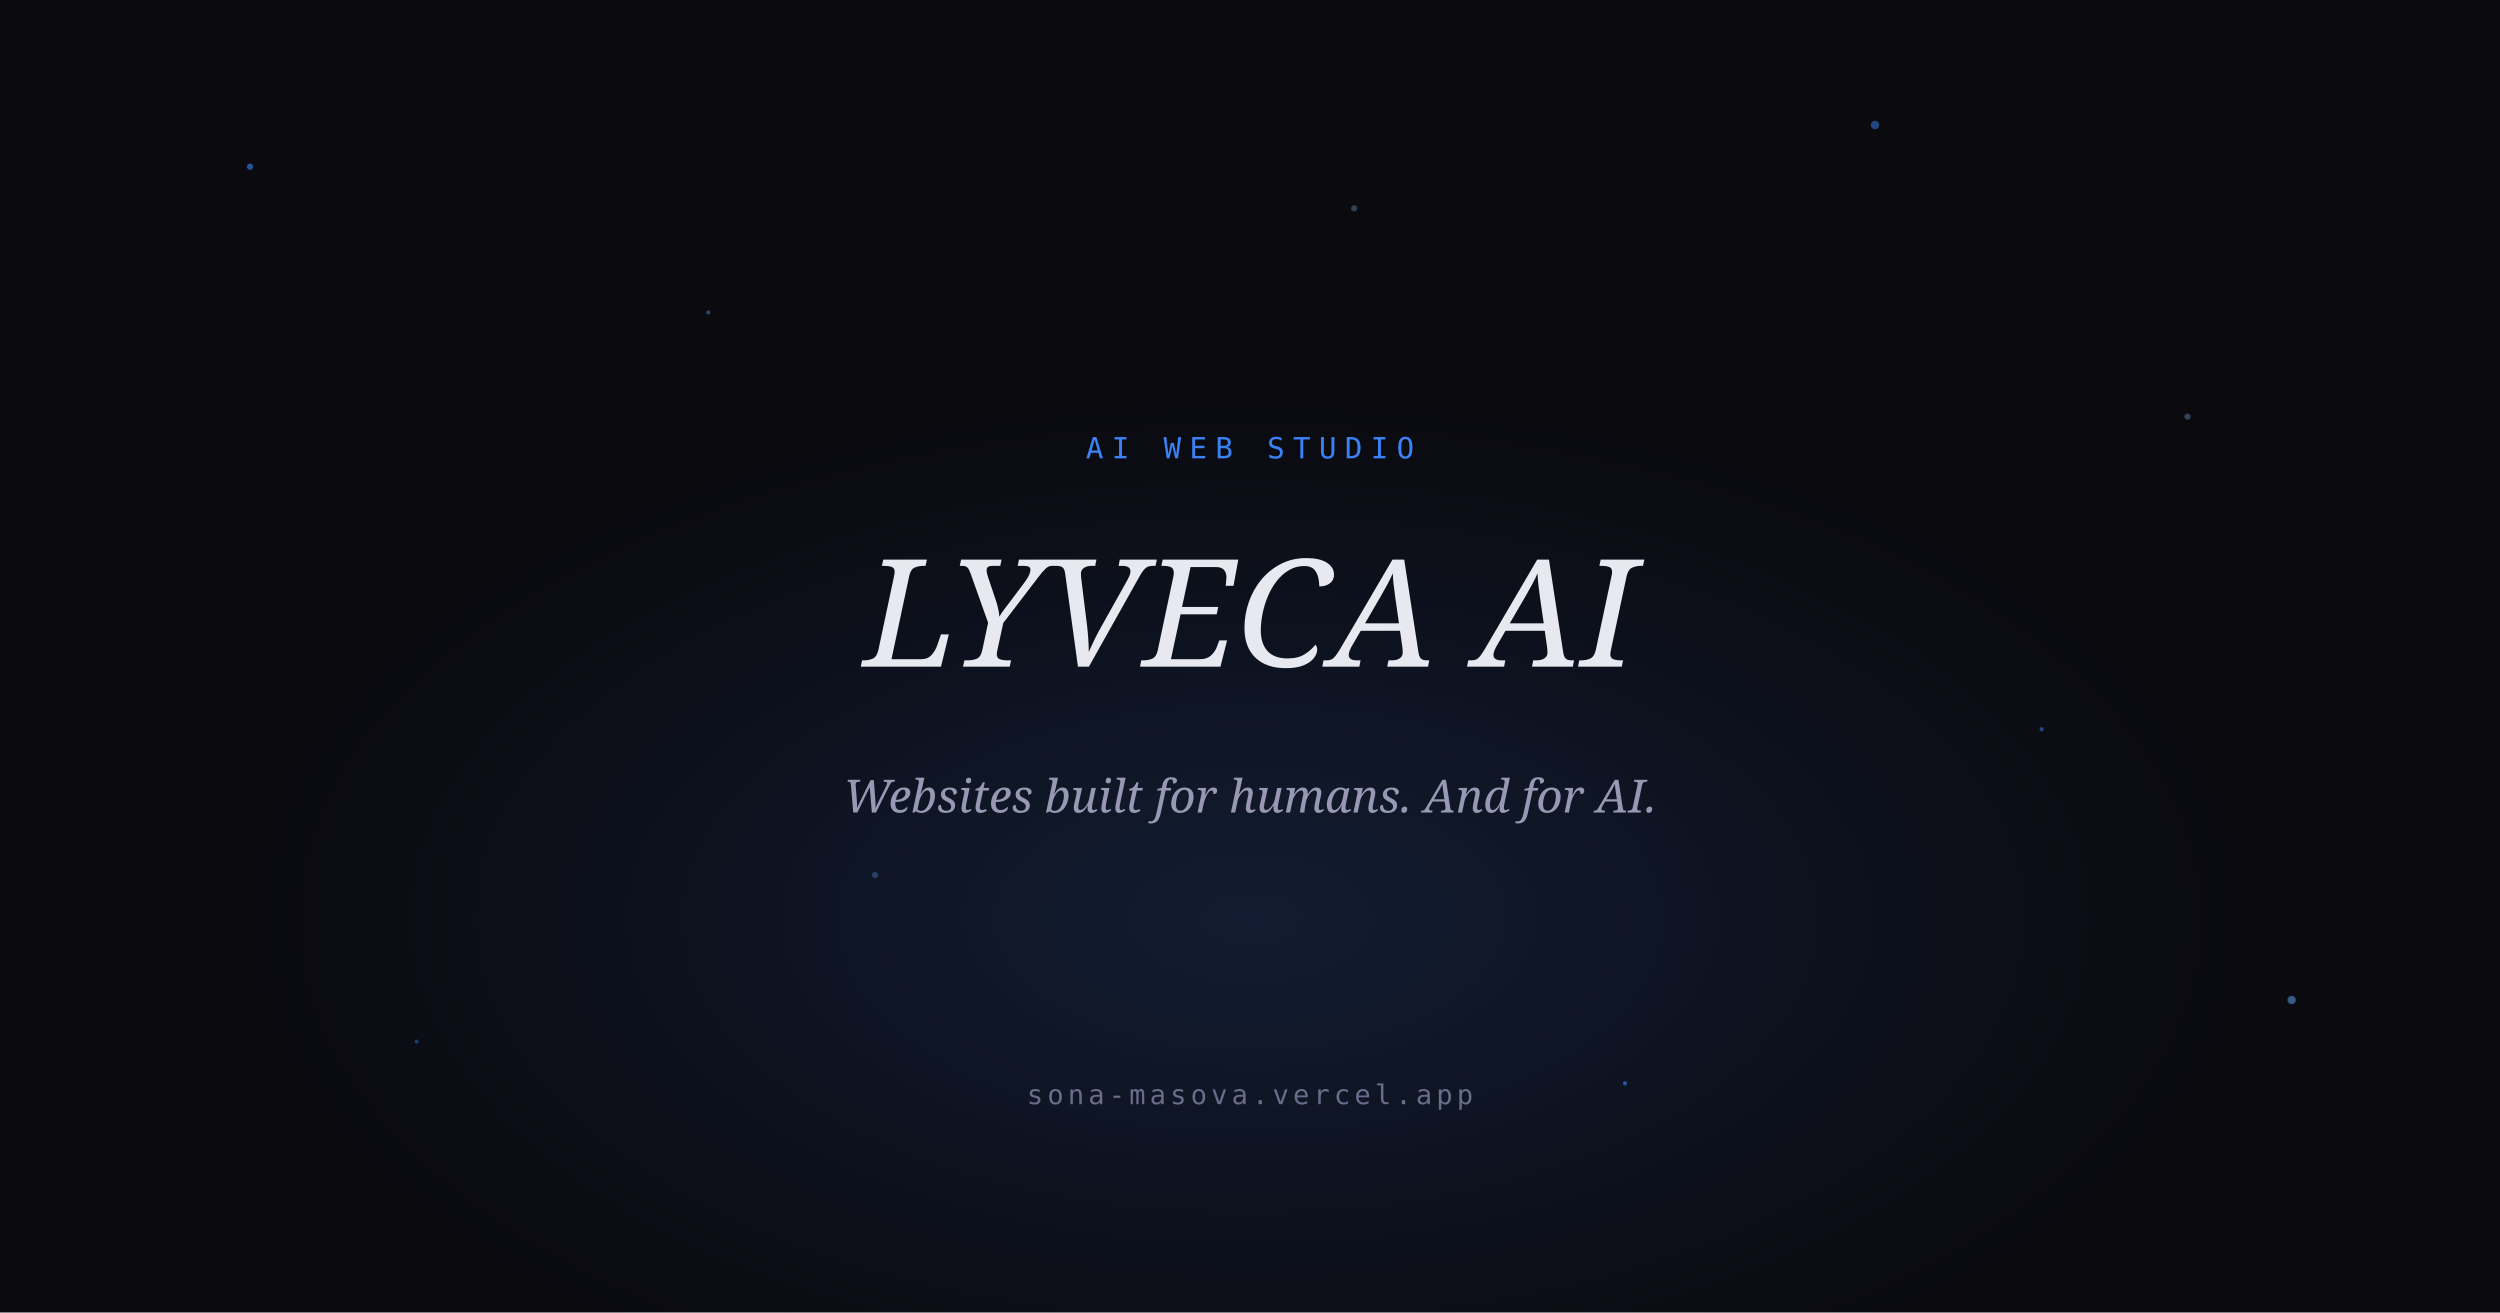
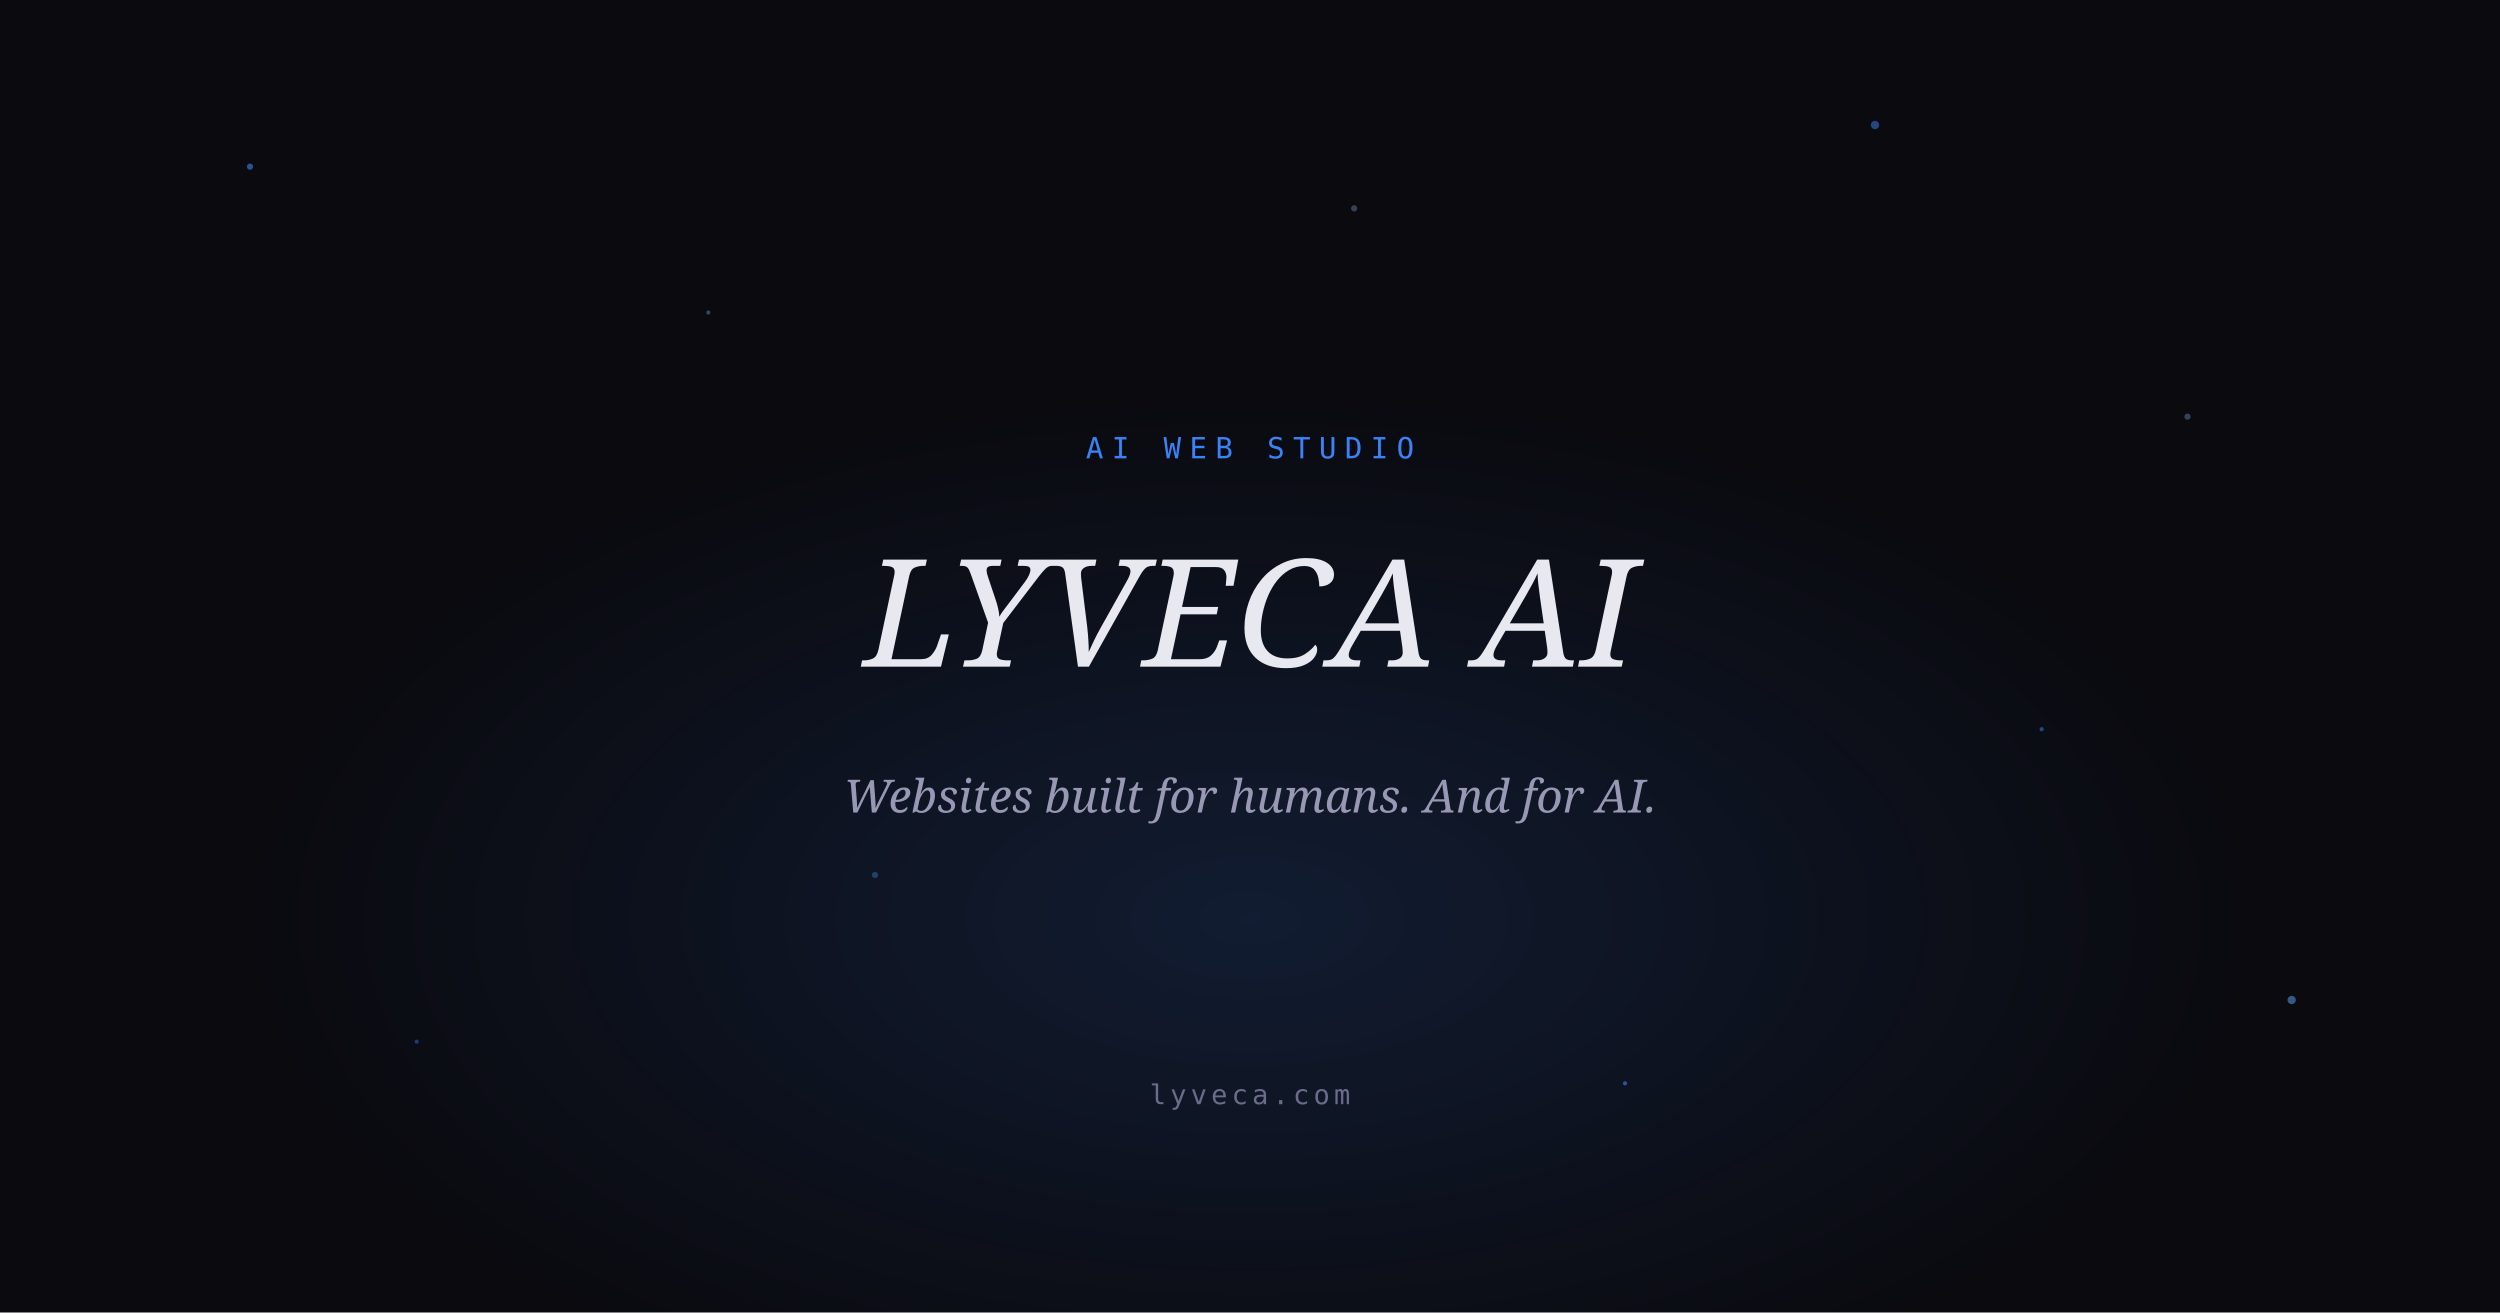
<svg xmlns="http://www.w3.org/2000/svg" width="1200" height="630" viewBox="0 0 1200 630">
  <rect width="1200" height="630" fill="#0a0a0f" />
  <circle cx="120" cy="80" r="1.5" fill="#3b82f6" opacity="0.6" />
  <circle cx="340" cy="150" r="1" fill="#60a5fa" opacity="0.4" />
  <circle cx="900" cy="60" r="2" fill="#3b82f6" opacity="0.5" />
  <circle cx="1050" cy="200" r="1.5" fill="#93c5fd" opacity="0.3" />
  <circle cx="200" cy="500" r="1" fill="#3b82f6" opacity="0.4" />
  <circle cx="1100" cy="480" r="2" fill="#60a5fa" opacity="0.5" />
  <circle cx="650" cy="100" r="1.5" fill="#93c5fd" opacity="0.3" />
  <circle cx="780" cy="520" r="1" fill="#3b82f6" opacity="0.6" />
  <circle cx="420" cy="420" r="1.5" fill="#60a5fa" opacity="0.3" />
  <circle cx="980" cy="350" r="1" fill="#3b82f6" opacity="0.5" />
  <radialGradient id="glow" cx="50%" cy="70%" r="40%">
    <stop offset="0%" stop-color="#3b82f6" stop-opacity="0.15" />
    <stop offset="100%" stop-color="#3b82f6" stop-opacity="0" />
  </radialGradient>
  <rect width="1200" height="630" fill="url(#glow)" />
  <text x="600" y="220" font-family="monospace" font-size="14" fill="#3b82f6" text-anchor="middle" letter-spacing="4">AI WEB STUDIO</text>
  <text x="600" y="320" font-family="Georgia, serif" font-size="72" fill="#e8e8f0" text-anchor="middle" font-style="italic">LYVECA AI</text>
  <text x="600" y="390" font-family="Georgia, serif" font-size="22" fill="#9898b4" text-anchor="middle" font-style="italic">Websites built for humans. And for AI.</text>
-   <text x="600" y="530" font-family="monospace" font-size="13" fill="#6b6b8a" text-anchor="middle" letter-spacing="2">sona-masova.vercel.app</text>
+   <text x="600" y="530" font-family="monospace" font-size="13" fill="#6b6b8a" text-anchor="middle" letter-spacing="2">lyveca.com</text>
</svg>
